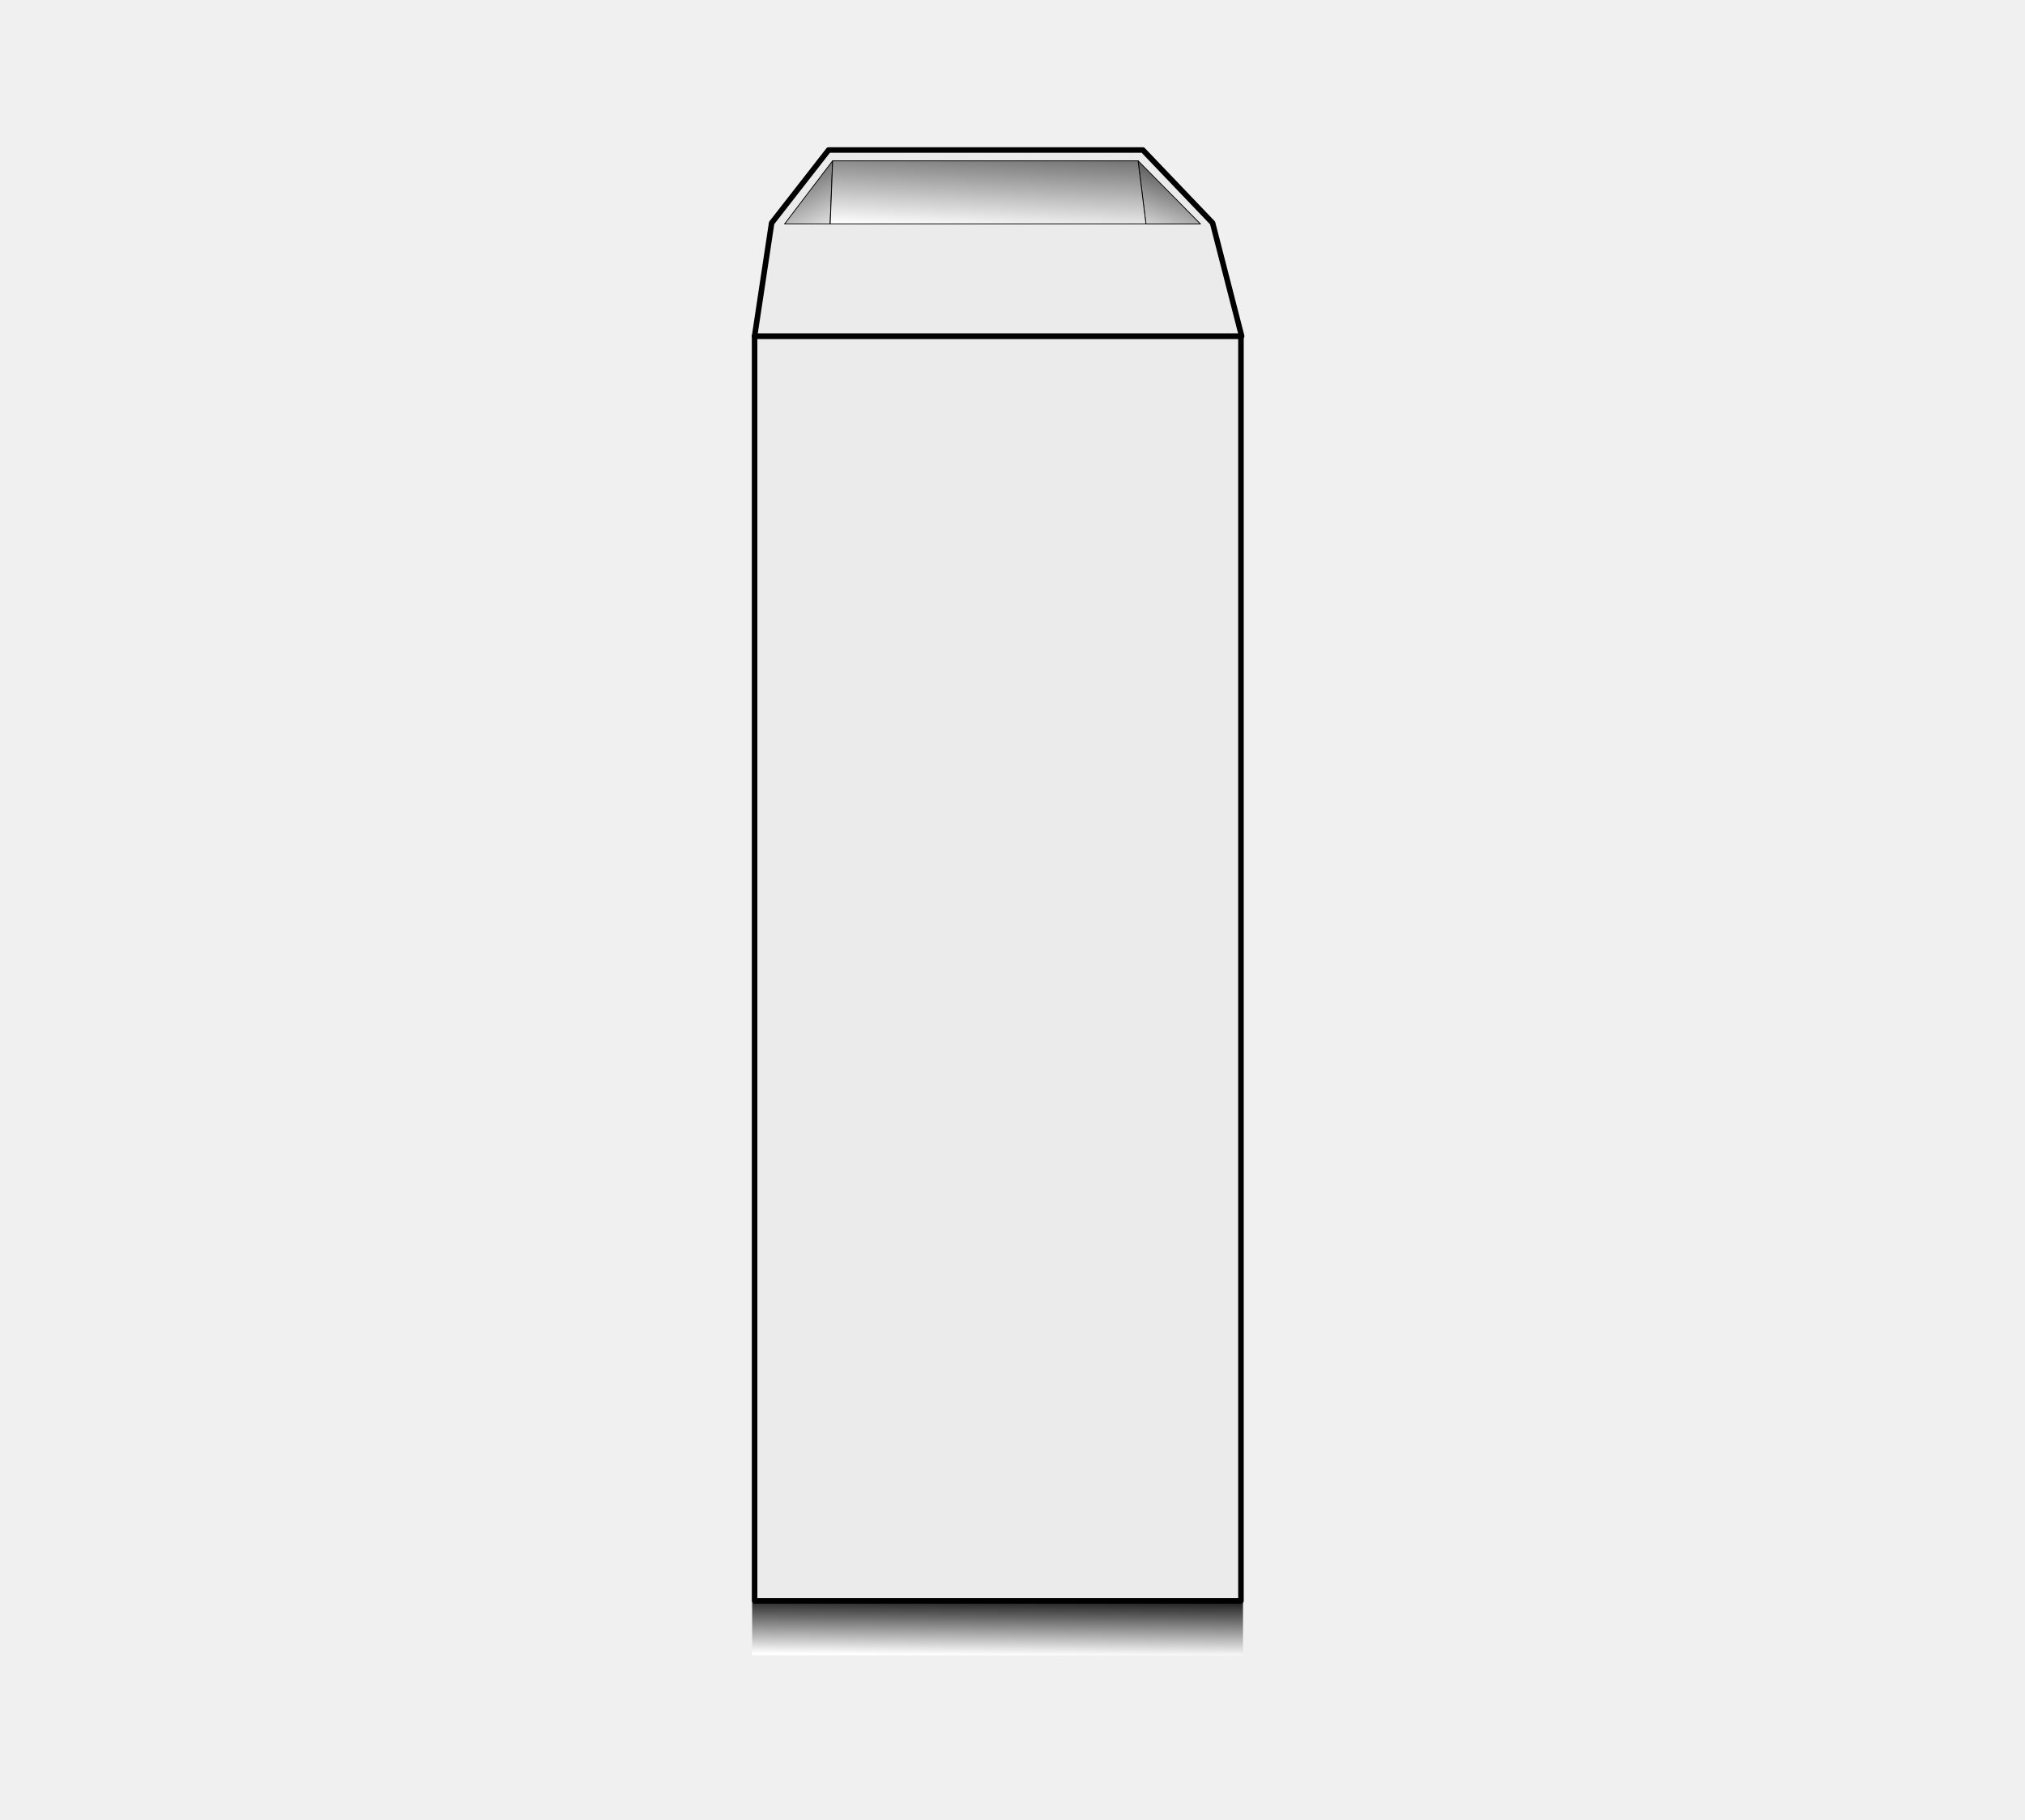
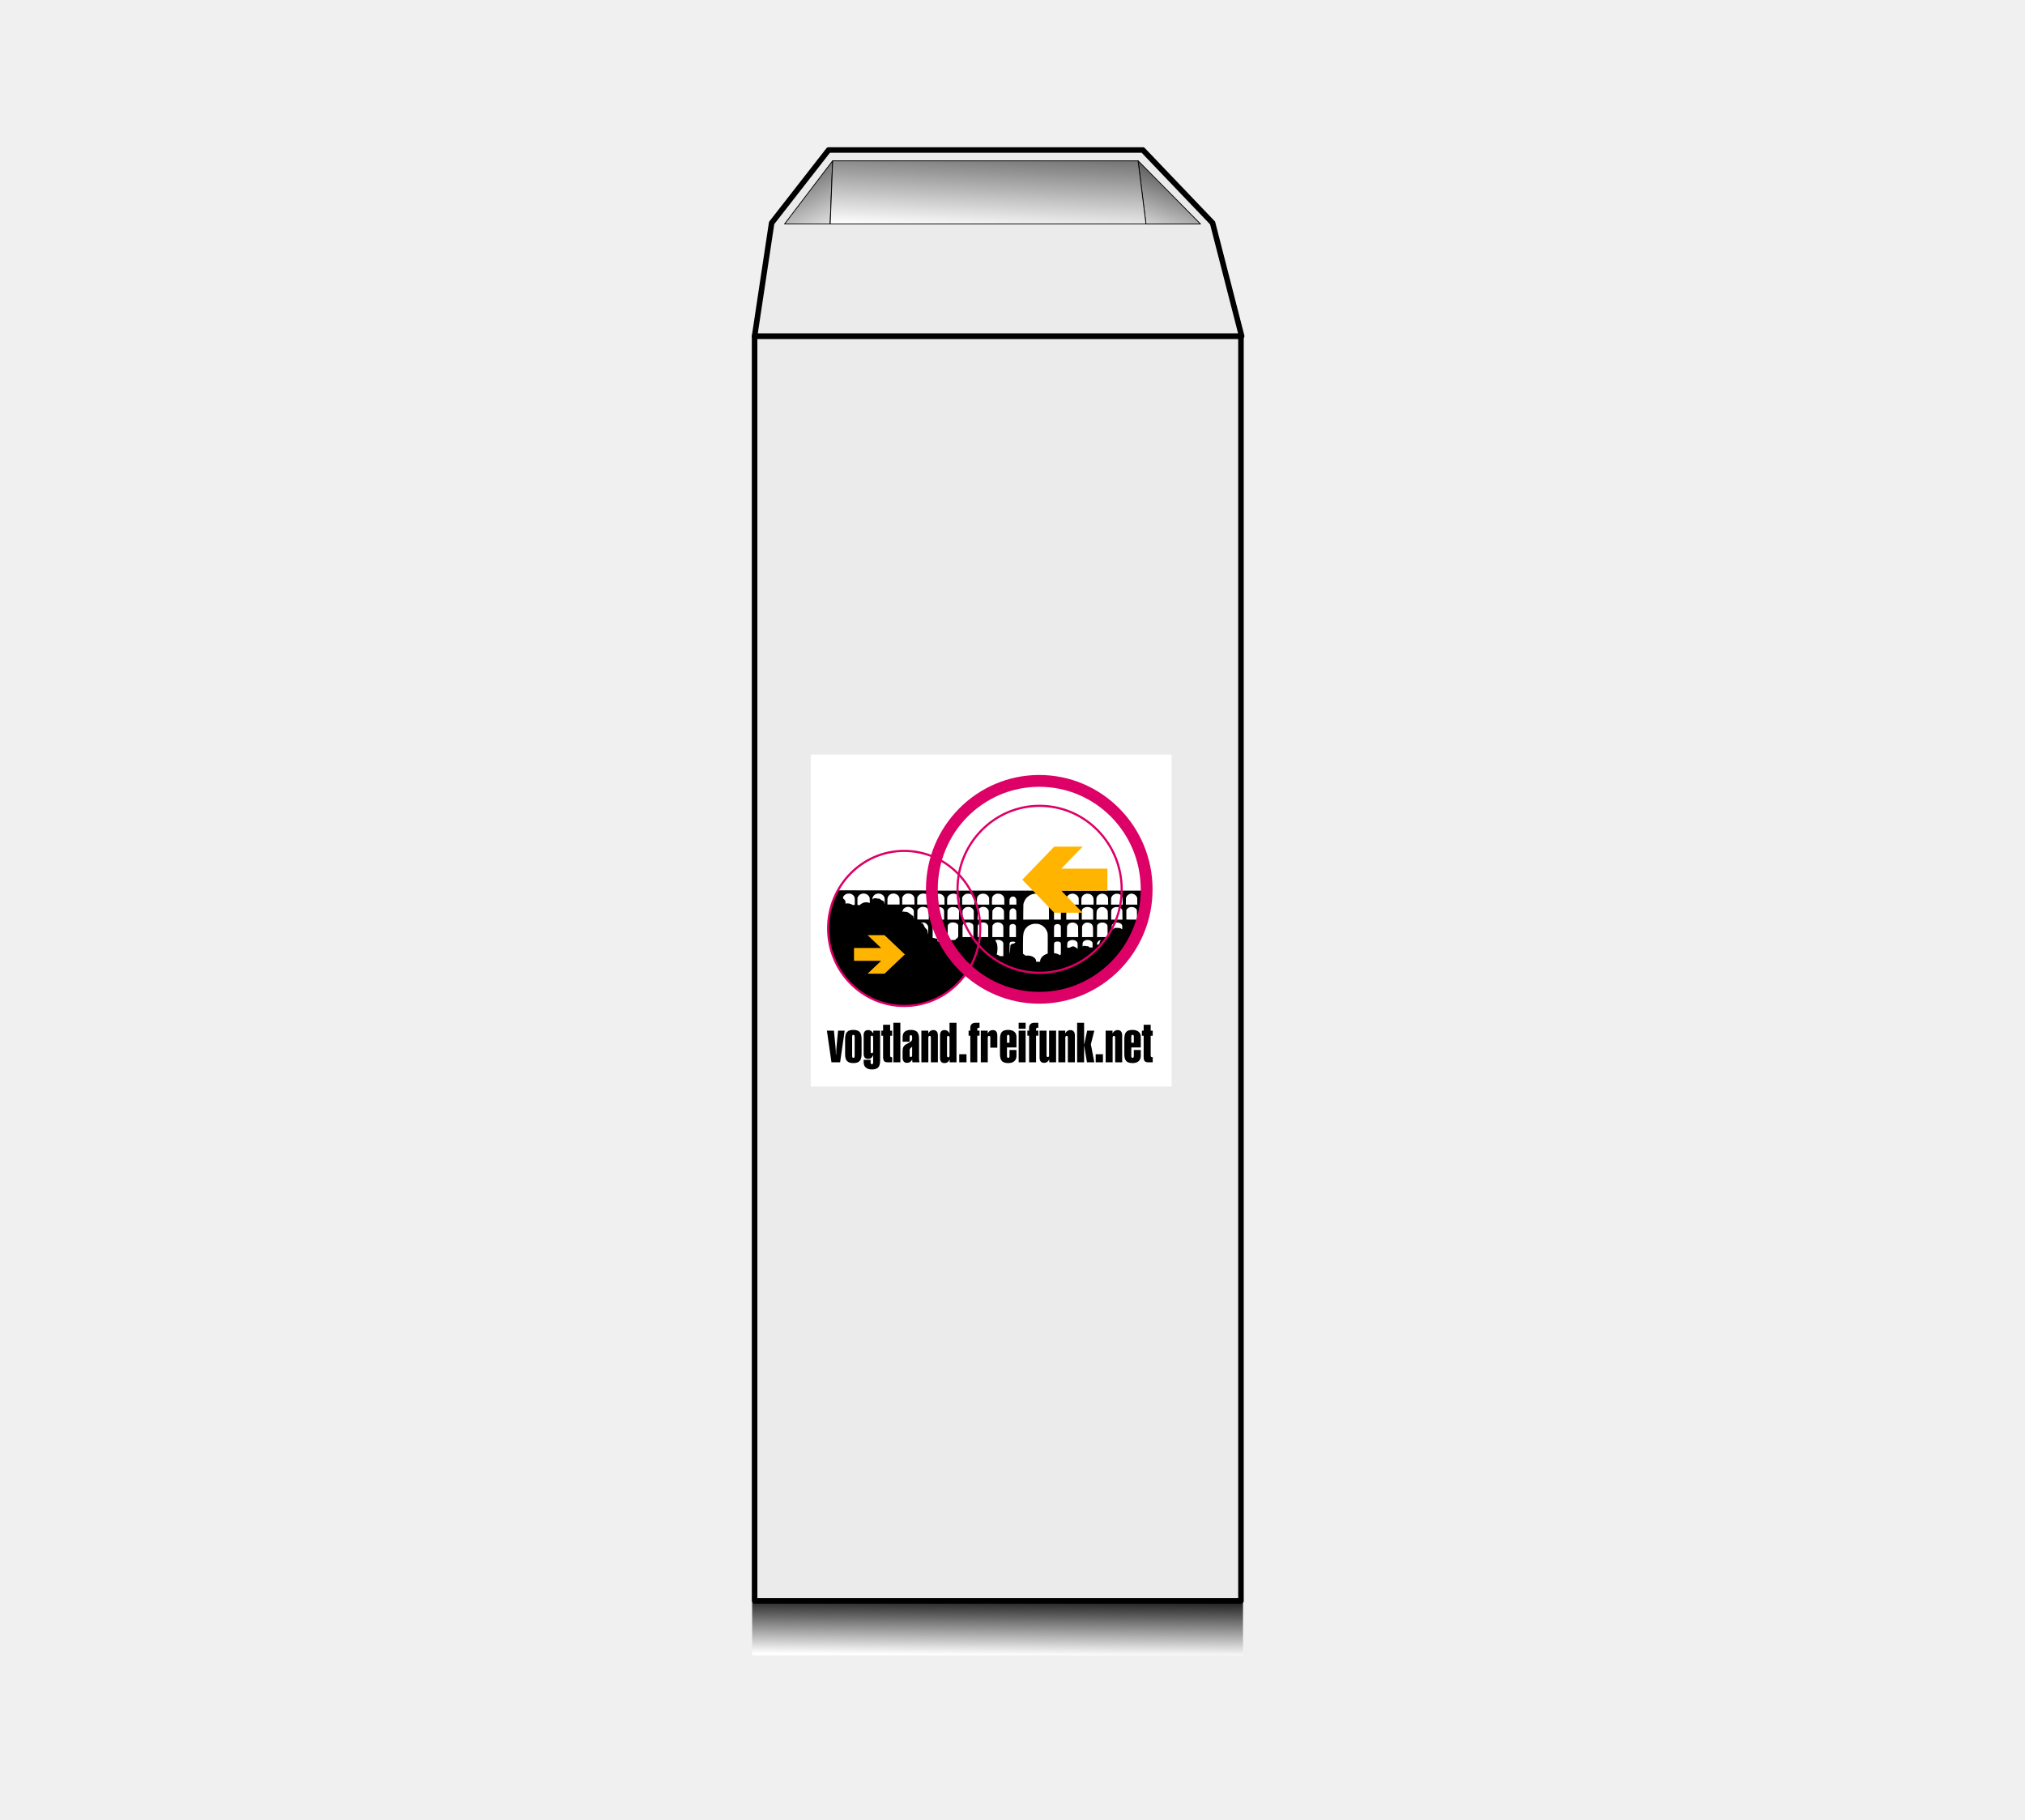
- <svg xmlns="http://www.w3.org/2000/svg" width="100%" height="100%" viewBox="0 0 1280 1150" version="1.1" xml:space="preserve" style="fill-rule:evenodd;clip-rule:evenodd;stroke-linecap:round;stroke-linejoin:round;stroke-miterlimit:1.414;">
+ <svg xmlns="http://www.w3.org/2000/svg" width="100%" height="100%" viewBox="0 0 1280 1150" version="1.1" xml:space="preserve" style="fill-rule:evenodd;clip-rule:evenodd;stroke-linecap:round;stroke-linejoin:round;stroke-miterlimit:1.414;" id="svg42">
  <g id="Schatten" transform="matrix(1.01137,0,0,0.939138,-7.68215,62.8137)">
-     <rect x="477.683" y="1011.63" width="306.777" height="35.656" style="fill:url(#_Linear1);" />
+     <rect x="477.683" y="1011.63" width="306.777" height="35.656" style="fill:url(#_Linear1);" id="rect2" />
  </g>
  <g id="Hülle">
-     <rect x="476.978" y="212.464" width="307.43" height="799.501" style="fill:rgb(235,235,235);stroke-width:3.5px;stroke:black;" />
-     <path d="M487.754,140.953L476.978,212.464L784.849,212.464L766.484,140.953L722.395,94.82L523.739,94.82L487.754,140.953Z" style="fill:rgb(235,235,235);stroke-width:3.5px;stroke:black;" />
-     <g transform="matrix(1.0327,0,0,1.02464,-16.2171,-3.54887)">
-       <path d="M495.921,141.646L523.803,141.646L525.356,102.644L495.921,141.646Z" style="fill:url(#_Linear2);stroke-width:0.49px;stroke:black;" />
+     <rect x="476.978" y="212.464" width="307.43" height="799.501" style="fill:rgb(235,235,235);stroke-width:3.5px;stroke:black;" id="rect5" />
+     <path d="M487.754,140.953L476.978,212.464L784.849,212.464L766.484,140.953L722.395,94.82L523.739,94.82L487.754,140.953Z" style="fill:rgb(235,235,235);stroke-width:3.5px;stroke:black;" id="path7" />
+     <g transform="matrix(1.0327,0,0,1.02464,-16.2171,-3.54887)" id="g11">
+       <path d="M495.921,141.646L523.803,141.646L525.356,102.644L495.921,141.646Z" style="fill:url(#_Linear2);stroke-width:0.49px;stroke:black;" id="path9" />
    </g>
-     <g transform="matrix(1,0,0,1,0,1.28497)">
-       <path d="M724.334,140.31L758.828,140.31L719.344,100.287L724.334,140.31Z" style="fill:url(#_Linear3);stroke-width:0.5px;stroke:black;" />
+     <g transform="matrix(1,0,0,1,0,1.28497)" id="g15">
+       <path d="M724.334,140.31L758.828,140.31L719.344,100.287L724.334,140.31Z" style="fill:url(#_Linear3);stroke-width:0.5px;stroke:black;" id="path13" />
    </g>
-     <path d="M524.777,141.583L724.377,141.583L719.386,101.669L526.331,101.669L524.777,141.583Z" style="fill:url(#_Linear4);stroke-width:0.5px;stroke:black;" />
+     <path d="M524.777,141.583L724.377,141.583L719.386,101.669L526.331,101.669L524.777,141.583Z" style="fill:url(#_Linear4);stroke-width:0.5px;stroke:black;" id="path17" />
  </g>
-   <defs>
+   <defs id="defs40">
    <linearGradient id="_Linear1" x1="0" y1="0" x2="1" y2="0" gradientUnits="userSpaceOnUse" gradientTransform="matrix(0.313281,-42.1159,39.1081,0.337376,698.209,1047.75)">
-       <stop offset="0%" style="stop-color:white;stop-opacity:1" />
-       <stop offset="100%" style="stop-color:black;stop-opacity:1" />
+       <stop offset="0%" style="stop-color:white;stop-opacity:1" id="stop20" />
+       <stop offset="100%" style="stop-color:black;stop-opacity:1" id="stop22" />
    </linearGradient>
    <linearGradient id="_Linear2" x1="0" y1="0" x2="1" y2="0" gradientUnits="userSpaceOnUse" gradientTransform="matrix(-35.2524,-71.7231,71.163,-35.5299,531.5,148.802)">
-       <stop offset="0%" style="stop-color:white;stop-opacity:1" />
-       <stop offset="100%" style="stop-color:black;stop-opacity:1" />
+       <stop offset="0%" style="stop-color:white;stop-opacity:1" id="stop25" />
+       <stop offset="100%" style="stop-color:black;stop-opacity:1" id="stop27" />
    </linearGradient>
    <linearGradient id="_Linear3" x1="0" y1="0" x2="1" y2="0" gradientUnits="userSpaceOnUse" gradientTransform="matrix(25.8728,-70.2419,70.2419,25.8728,715.935,151.092)">
-       <stop offset="0%" style="stop-color:white;stop-opacity:1" />
-       <stop offset="100%" style="stop-color:black;stop-opacity:1" />
+       <stop offset="0%" style="stop-color:white;stop-opacity:1" id="stop30" />
+       <stop offset="100%" style="stop-color:black;stop-opacity:1" id="stop32" />
    </linearGradient>
    <linearGradient id="_Linear4" x1="0" y1="0" x2="1" y2="0" gradientUnits="userSpaceOnUse" gradientTransform="matrix(4.02149,-88.148,88.148,4.02149,612.643,145.311)">
-       <stop offset="0%" style="stop-color:white;stop-opacity:1" />
-       <stop offset="100%" style="stop-color:black;stop-opacity:1" />
+       <stop offset="0%" style="stop-color:white;stop-opacity:1" id="stop35" />
+       <stop offset="100%" style="stop-color:black;stop-opacity:1" id="stop37" />
    </linearGradient>
  </defs>
+   <rect id="rect100" width="228.101" height="209.796" x="512.47" y="476.994" style="clip-rule:evenodd;fill:#ffffff;fill-rule:evenodd;stroke-width:0.789;stroke-linecap:round;stroke-linejoin:round;stroke-miterlimit:1.414" />
+   <g style="clip-rule:evenodd;fill-rule:evenodd;stroke-linecap:round;stroke-linejoin:round;stroke-miterlimit:1.414" transform="matrix(0.6942985,0,0,0.6942985,693.3215,-73.3997)" id="g4207">
+     <path style="fill:#000000" d="m -235.535,916.297 a 68.833,70.486 0 0 0 -8.918,34.615 68.833,70.486 0 0 0 4.384,24.347 69.305,70.368 0 0 0 0.743,2.064 68.833,70.486 0 0 0 1.273,2.937 69.305,70.368 0 0 0 1.974,4.164 68.833,70.486 0 0 0 0.176,0.355 c 0.006,-0.002 0.011,-0.006 0.017,-0.01 a 69.305,70.368 0 0 0 60.976,37.102 69.305,70.368 0 0 0 57.729,-31.628 99.429,99.429 0 0 0 65.504,24.904 99.429,99.429 0 0 0 74.586,-33.806 h -1.134 a 99.031,99.031 0 0 0 19.217,-29.606 100.092,100.092 0 0 0 0.915,-2.508 99.031,99.031 0 0 0 2.192,-6.178 100.092,100.092 0 0 0 0.963,-3.766 c -0.207,0.278 -0.416,0.546 -0.922,1.152 -0.2,0.225 -0.6,0.501 -0.938,0.614 -0.325,0.125 -0.901,0.351 -1.289,0.513 -0.388,0.163 -0.937,0.299 -1.225,0.299 h -0.513 v -3.664 c 0,-3.565 0.011,-3.666 0.299,-4.279 0.507,-1.088 1.645,-1.87 3.004,-2.217 h 0.639 v -0.125 c 0.777,-0.113 1.599,-0.101 2.412,0.093 h 0.002 c 0.079,0.018 0.152,0.044 0.228,0.066 a 100.092,100.092 0 0 0 0.361,-2.379 h -2.128 -0.874 v -9.911 c 0.667,-0.116 1.36,-0.118 2.049,0.043 0.709,0.163 1.362,0.485 1.937,0.916 a 100.092,100.092 0 0 0 0.189,-3.805 h -80.534 c -58.718,7e-5 -89.319,-0.008 -119.436,-0.017 a 100.092,100.092 0 0 0 2.215,18.277 c 0.118,-0.965 0.383,-1.251 1.003,-1.85 1.101,-1.076 2.554,-1.601 4.355,-1.576 0.613,0.013 1.364,0.087 1.677,0.162 0.825,0.238 1.901,0.839 2.414,1.364 0.25,0.25 0.561,0.764 0.698,1.127 0.25,0.625 0.262,0.91 0.262,4.775 v 4.129 h -5.252 -3.101 a 100.092,100.092 0 0 0 0.955,2.871 c 0.132,-0.005 0.272,-0.048 0.343,-0.108 0.144,-0.144 0.677,-0.225 1.293,-0.239 0.616,-0.014 1.317,0.039 1.798,0.164 0.888,0.225 1.576,0.576 2.151,1.077 0.4,0.363 0.536,0.549 0.961,1.362 0.125,0.25 0.176,1.904 0.201,7.532 l 0.021,5.902 a 100.092,100.092 0 0 0 0.934,1.526 h -4.146 a 105.08,105.08 0 0 1 -0.118,-0.206 h -1.981 v -0.978 c 0,-0.527 -0.05,-1.028 -0.1,-1.104 -0.188,-0.288 -0.877,-0.527 -2.093,-0.727 -0.69,-0.125 -1.492,-0.303 -1.781,-0.403 l -0.54,-0.201 0.012,-5.342 c 0.01,-4.695 0.012,-5.541 0.388,-6.222 a 105.08,105.08 0 0 1 -4.291,-18.582 l -4.524,-0.031 -5.645,-0.025 0.039,-3.174 0.037,-3.16 0.351,-0.727 c 0.627,-1.279 1.996,-2.371 3.463,-2.798 0.891,-0.263 3.035,-0.162 3.913,0.189 0.569,0.221 1.051,0.489 1.472,0.81 a 105.08,105.08 0 0 1 -0.141,-3.957 c -49.408,-0.019 -75.833,-0.055 -81.096,-0.137 z m 50.214,2.929 c 0.531,-0.016 1.071,0.041 1.605,0.179 1.944,0.502 3.337,1.756 3.876,3.475 0.188,0.64 0.226,1.178 0.226,3.562 v 2.809 h -5.52 -5.518 v -2.809 c 0,-2.383 0.038,-2.922 0.226,-3.562 0.673,-2.14 2.803,-3.585 5.105,-3.654 z m -26.751,0.004 c 0.332,0.015 0.665,0.056 0.999,0.125 1.731,0.364 3.199,1.48 3.901,2.96 0.401,0.853 0.4,0.852 0.438,3.185 l 0.05,2.333 -0.727,-0.237 c -1.48,-0.502 -3.575,-0.515 -5.005,-0.039 -1.041,0.351 -2.219,1.029 -3.021,1.744 l -0.752,0.677 -0.916,-0.262 -0.903,-0.264 0.037,-3.149 0.039,-3.135 0.401,-0.853 c 0.944,-1.986 3.137,-3.186 5.46,-3.085 z m -13.453,0.019 c 0.634,0.024 1.251,0.134 1.773,0.332 1.016,0.389 1.98,1.103 2.52,1.893 0.778,1.104 0.853,1.53 0.853,4.955 v 3.037 l -0.839,0.15 -0.853,0.162 -0.752,-0.438 c -1.518,-0.903 -3.413,-1.294 -5.169,-1.08 -0.514,0.075 -0.978,0.101 -1.003,0.064 -0.038,-0.025 0.013,-0.176 0.089,-0.326 0.1,-0.176 0.113,-0.553 0.05,-1.092 -0.113,-1.091 -0.728,-2.181 -1.418,-2.545 -0.59,-0.301 -0.954,-0.967 -0.841,-1.569 0.188,-1.003 1.343,-2.307 2.622,-2.96 0.807,-0.423 1.913,-0.622 2.969,-0.583 z m 54.144,0.011 c 0.757,0.038 1.512,0.151 1.951,0.32 1.166,0.452 2.059,1.128 2.636,2.018 0.276,0.439 0.563,1.004 0.614,1.243 0.063,0.251 0.114,1.794 0.114,3.425 v 2.985 h -5.582 -5.595 l 0.039,-3.174 0.037,-3.16 0.351,-0.727 c 0.652,-1.317 1.932,-2.359 3.475,-2.798 0.445,-0.132 1.205,-0.169 1.962,-0.131 z m -27.879,0.002 c 0.881,-0.028 1.999,0.093 2.601,0.318 1.518,0.577 2.721,1.744 3.236,3.149 0.238,0.64 0.262,1.003 0.262,3.336 0,2.408 -0.013,2.596 -0.201,2.408 -0.138,-0.138 -0.226,-0.514 -0.276,-1.104 l -0.062,-0.891 -0.666,-0.426 c -0.364,-0.238 -0.878,-0.489 -1.154,-0.552 -0.464,-0.125 -0.752,-0.313 -1.856,-1.204 -0.426,-0.339 -0.563,-0.375 -1.441,-0.388 -0.527,-0.013 -1.242,-0.113 -1.569,-0.226 -0.74,-0.238 -0.991,-0.252 -2.057,-0.139 -0.74,0.088 -0.866,0.15 -1.343,0.652 l -0.538,0.54 v -0.552 c 0,-0.79 0.425,-2.045 0.94,-2.747 0.715,-0.966 2.095,-1.832 3.349,-2.095 0.213,-0.044 0.48,-0.07 0.774,-0.079 z m 68.674,0.066 c 0.626,0.002 1.255,0.094 1.862,0.282 1.601,0.5 3.139,1.939 3.527,3.315 0.1,0.325 0.15,1.588 0.15,3.477 v 2.952 h -5.628 -5.628 v -3.002 c 0,-3.389 0.062,-3.713 0.963,-4.889 1.041,-1.36 2.877,-2.144 4.754,-2.134 z m 26.926,0.019 c 0.588,0 1.35,0.076 1.688,0.176 1.588,0.413 2.853,1.439 3.529,2.815 l 0.349,0.7 0.039,3.151 0.037,3.164 h -5.58 -5.564 v -3.002 c 0,-2.639 0.025,-3.075 0.237,-3.625 0.775,-2.039 2.851,-3.366 5.265,-3.378 z m 13.737,0.004 c 0.693,0.003 1.391,0.084 1.91,0.247 1.476,0.45 2.712,1.476 3.338,2.74 0.275,0.575 0.337,0.936 0.424,2.25 0.062,0.863 0.077,2.289 0.027,3.164 l -0.075,1.601 h -5.628 -5.614 l 0.035,-3.166 c 0.037,-3.152 0.038,-3.149 0.376,-3.849 0.625,-1.263 1.85,-2.278 3.326,-2.753 0.5,-0.156 1.189,-0.235 1.881,-0.233 z m 121.817,0.006 c 0.295,0.016 0.592,0.059 0.888,0.127 1.526,0.35 2.826,1.39 3.538,2.828 l 0.413,0.837 0.037,3.1 0.05,3.102 h -5.215 -5.215 l 0.05,-3.102 0.037,-3.1 0.413,-0.837 c 0.952,-1.926 2.94,-3.069 5.005,-2.956 z m -176.202,0.002 c 0.588,-0.013 1.35,0.064 1.688,0.164 1.563,0.413 2.851,1.427 3.513,2.765 l 0.363,0.749 0.039,3.153 0.037,3.164 h -5.578 -5.578 l 0.037,-3.164 0.039,-3.153 0.349,-0.724 c 0.913,-1.839 2.815,-2.941 5.092,-2.954 z m 88.936,0.002 c 0.929,-9.8e-4 1.859,0.062 2.466,0.187 3.352,0.688 6.48,3.063 7.968,6.052 0.188,0.375 0.411,0.726 0.486,0.776 0.075,0.05 0.1,0.1 0.05,0.1 -0.05,0 0.026,0.324 0.164,0.712 0.563,1.613 0.587,2.051 0.637,9.043 l 0.039,6.693 -11.732,0.037 -11.732,0.025 0.039,-6.967 c 0.05,-6.766 0.049,-7.004 0.324,-7.98 0.35,-1.238 1.114,-2.864 1.827,-3.865 1.601,-2.239 4.351,-4.052 7.015,-4.615 0.594,-0.131 1.522,-0.197 2.45,-0.199 z m 60.243,0.002 c 0.507,-0.002 1.014,0.053 1.47,0.172 1.551,0.4 3.038,1.663 3.589,3.039 0.263,0.663 0.289,0.925 0.326,3.739 l 0.037,3.041 H 4.901 -0.49 l 0.039,-3.041 c 0.037,-2.814 0.064,-3.076 0.326,-3.739 0.538,-1.351 2.037,-2.625 3.525,-3.025 0.457,-0.119 0.964,-0.182 1.47,-0.185 z m -27.451,0.002 c 0.293,-0.02 0.59,-0.019 0.886,0.004 0.338,0.026 0.674,0.08 1.007,0.166 1.751,0.463 3.063,1.487 3.751,2.925 l 0.388,0.826 0.039,3.027 0.037,3.041 h -5.701 -5.705 l 0.039,-3.041 0.037,-3.027 0.388,-0.826 c 0.852,-1.781 2.783,-2.952 4.837,-3.095 z m 40.405,0.014 c 0.273,-0.021 0.549,-0.021 0.826,0 0.316,0.024 0.633,0.075 0.947,0.156 1.551,0.413 2.878,1.499 3.54,2.9 0.338,0.713 0.339,0.765 0.376,3.816 l 0.05,3.102 h -5.342 -5.34 l 0.05,-3.102 c 0.037,-3.052 0.039,-3.103 0.376,-3.816 0.833,-1.772 2.604,-2.911 4.517,-3.056 z m -134.668,0.004 c 1.301,0.037 1.44,0.064 2.34,0.502 1.163,0.55 2.026,1.362 2.539,2.4 l 0.363,0.751 0.037,3.153 0.039,3.164 h -5.58 -5.578 l 0.039,-3.164 0.037,-3.153 0.351,-0.725 c 0.463,-0.926 1.325,-1.8 2.288,-2.3 1.063,-0.563 1.525,-0.665 3.126,-0.627 z m 107.784,0.01 c 0.878,-0.028 1.991,0.091 2.591,0.316 1.576,0.6 2.791,1.813 3.241,3.251 0.213,0.688 0.249,1.152 0.249,3.591 v 2.801 h -5.564 -5.566 v -2.801 c 0,-3.177 0.137,-3.891 0.938,-4.991 0.713,-0.963 2.089,-1.825 3.34,-2.088 0.213,-0.044 0.479,-0.07 0.772,-0.079 z m -67.391,2.587 c 0.466,-0.011 0.939,0.041 1.233,0.166 0.638,0.263 1.337,0.952 1.65,1.64 0.275,0.588 0.299,0.775 0.299,3.089 v 2.477 h -3.126 -3.128 v -2.352 c 0,-1.864 0.039,-2.49 0.214,-2.965 0.225,-0.675 0.975,-1.501 1.663,-1.839 0.269,-0.131 0.728,-0.205 1.194,-0.216 z m 40.669,0.276 c 0.53,0.029 1.074,0.167 1.461,0.392 0.313,0.188 0.713,0.524 0.901,0.762 0.588,0.775 0.663,1.201 0.675,3.652 v 2.29 h -3.139 -3.141 l 0.05,-2.477 c 0.037,-2.439 0.038,-2.477 0.388,-3.052 0.388,-0.663 0.989,-1.163 1.677,-1.426 0.178,-0.069 0.387,-0.112 0.61,-0.133 0.167,-0.016 0.342,-0.017 0.519,-0.007 z m -68.053,9.11 c 0.728,0.013 1.953,0.165 2.375,0.324 1.126,0.438 2.39,1.662 2.79,2.713 0.25,0.663 0.262,0.94 0.262,4.642 v 3.938 h -5.078 -5.065 l 0.037,-4.102 c 0.037,-4.065 0.038,-4.09 0.351,-4.715 0.563,-1.138 1.8,-2.15 3.126,-2.551 0.313,-0.087 0.624,-0.187 0.687,-0.212 0.084,-0.031 0.272,-0.041 0.515,-0.037 z m -54.356,0.023 c 0.71,0.011 1.434,0.086 1.879,0.218 1.405,0.439 2.497,1.354 3.037,2.558 0.226,0.502 0.251,0.854 0.251,4.642 v 4.113 h -5.205 -5.219 l 0.039,-4.239 0.037,-4.227 0.34,-0.577 c 0.602,-1.028 1.769,-1.907 3.048,-2.321 0.389,-0.125 1.084,-0.179 1.794,-0.168 z m -13.515,0.006 c 0.378,0.005 0.762,0.045 1.146,0.125 1.555,0.326 2.961,1.341 3.575,2.595 l 0.351,0.716 0.025,4.077 c 0.013,2.458 -0.012,3.976 -0.087,3.826 -0.063,-0.138 -0.114,-0.627 -0.114,-1.079 -0.013,-0.452 -0.099,-1.08 -0.212,-1.407 -0.163,-0.489 -0.302,-0.64 -0.841,-0.953 -0.364,-0.213 -0.915,-0.589 -1.254,-0.853 -2.835,-2.258 -3.399,-2.546 -5.18,-2.558 -0.615,0 -1.317,-0.075 -1.555,-0.176 -0.414,-0.151 -0.464,-0.138 -0.803,0.176 l -0.365,0.326 0.075,-0.739 c 0.23,-2.371 2.593,-4.108 5.238,-4.077 z m 54.914,0.039 c 0.261,-0.005 0.448,-9.8e-4 0.498,0.017 0.1,0.025 0.401,0.076 0.664,0.114 0.263,0.037 0.501,0.124 0.538,0.174 0.037,0.063 0.149,0.114 0.249,0.114 0.238,0 1.076,0.575 1.752,1.2 0.35,0.325 0.614,0.726 0.789,1.214 0.25,0.675 0.262,0.963 0.262,4.715 v 4.002 h -5.128 -5.128 v -4.038 -4.054 l 0.376,-0.737 c 0.45,-0.9 1.063,-1.515 2.126,-2.128 0.738,-0.425 0.924,-0.473 2.062,-0.548 0.344,-0.025 0.679,-0.04 0.94,-0.044 z m 121.442,0.048 c 0.45,-0.016 0.908,0.027 1.364,0.133 1.526,0.35 3.089,1.662 3.652,3.075 0.288,0.7 0.3,0.876 0.338,4.503 l 0.039,3.789 H 4.839 -0.364 l 0.039,-3.789 c 0.05,-4.453 0.087,-4.666 1.351,-6.004 0.994,-1.069 2.276,-1.658 3.625,-1.708 z m -13.239,0.01 c 0.536,-0.004 1.08,0.05 1.621,0.162 1.538,0.325 2.928,1.263 3.378,2.263 0.213,0.45 0.237,0.912 0.237,4.777 v 4.291 h -5.19 -5.192 v -4.291 c 0,-4.84 0.013,-4.877 0.976,-5.74 1.041,-0.938 2.562,-1.453 4.169,-1.462 z m -13.988,0.002 c 0.295,-0.02 0.592,-0.019 0.889,0.004 0.339,0.026 0.678,0.082 1.013,0.168 1.726,0.45 3.074,1.488 3.762,2.902 l 0.363,0.727 0.039,3.838 0.037,3.853 h -5.701 -5.705 l 0.039,-3.853 0.037,-3.838 0.363,-0.727 c 0.862,-1.772 2.803,-2.934 4.866,-3.073 z m 40.511,0.007 c 0.509,-0.016 1.032,0.02 1.551,0.114 1.501,0.275 2.965,1.252 3.515,2.34 0.2,0.413 0.225,0.901 0.262,4.74 l 0.037,4.289 h -5.14 -5.14 l 0.037,-4.289 c 0.037,-4.815 0.023,-4.729 1.011,-5.717 0.919,-0.901 2.339,-1.429 3.866,-1.478 z m -108.533,0.011 c 1.032,-0.035 2.366,0.093 2.948,0.318 1.101,0.425 2.089,1.31 2.614,2.323 l 0.448,0.864 0.039,3.978 0.037,3.988 h -5.327 -5.329 l 0.039,-3.976 0.037,-3.965 0.351,-0.664 c 0.663,-1.263 2.163,-2.549 3.251,-2.774 0.238,-0.05 0.549,-0.081 0.893,-0.093 z m -39.951,0.004 c 1.551,0.037 1.573,0.036 2.649,0.561 h 0.004 c 0.875,0.425 1.199,0.664 1.65,1.227 0.325,0.388 0.576,0.738 0.588,0.776 0,0.05 0.038,0.2 0.075,0.338 0.1,0.313 0.099,1.126 0.062,5.279 l -0.027,3.288 h -5.252 -5.254 v -4.164 c 0,-4.115 8.1e-4,-4.166 0.301,-4.779 0.488,-1.026 1.551,-1.875 2.927,-2.325 0.575,-0.188 1.013,-0.238 2.277,-0.201 z m 162.26,0.011 c 0.723,0.02 1.484,0.125 1.983,0.301 v 0.002 c 1.326,0.463 2.301,1.338 2.676,2.363 0.125,0.363 0.163,1.486 0.176,4.638 v 4.154 l -4.841,-0.025 -4.852,-0.039 v -4.314 -4.314 l 0.338,-0.588 c 0.575,-0.976 1.663,-1.714 3.039,-2.064 0.216,-0.053 0.486,-0.087 0.781,-0.104 0.222,-0.013 0.459,-0.015 0.7,-0.01 z m -108.064,1.15 c 0.451,0.014 0.916,0.15 1.399,0.413 0.688,0.375 1.348,1.226 1.561,1.989 0.075,0.263 0.125,2.04 0.125,4.179 v 3.728 h -3.126 -3.128 v -3.753 c 0,-4.315 0.064,-4.653 1.026,-5.591 0.68,-0.664 1.391,-0.987 2.142,-0.965 z m 40.306,0.208 c 0.689,-0.019 1.4,0.114 2.014,0.419 0.438,0.225 0.84,0.525 1.015,0.787 0.275,0.425 0.274,0.476 0.274,4.654 v 4.241 h -3.128 -3.128 v -4.229 c 0,-3.952 0.013,-4.24 0.251,-4.615 0.469,-0.774 1.554,-1.225 2.701,-1.256 z m -54.557,12.609 c 0.253,-0.015 0.511,-0.016 0.776,0 0.302,0.018 0.612,0.056 0.928,0.116 1.576,0.3 2.865,1.237 3.415,2.475 0.388,0.863 0.4,1.164 0.363,6.679 l -0.025,4.102 h -5.005 -5.016 l 0.039,-5.163 0.037,-5.155 0.338,-0.561 c 0.919,-1.523 2.383,-2.385 4.152,-2.493 z m -27.181,0.006 c 0.648,-0.034 1.326,0.016 2.005,0.16 1.038,0.225 1.964,0.687 2.564,1.275 0.888,0.888 0.863,0.764 0.826,6.654 l -0.025,5.277 h -4.941 -4.939 v -5.252 c 0,-5.053 0.011,-5.278 0.262,-5.804 0.628,-1.351 2.304,-2.209 4.248,-2.311 z m -13.778,0.025 c 0.96,-0.029 2.187,0.103 2.825,0.347 1.001,0.363 1.752,0.9 2.165,1.513 l 0.338,0.527 0.037,5.078 c 0.037,4.903 0.026,5.115 -0.224,5.79 -0.313,0.825 -1.026,1.538 -1.677,1.663 -0.388,0.062 -0.451,0.126 -0.451,0.426 0,0.663 -0.123,0.688 -3.838,0.725 l -3.415,0.05 v -6.666 c 0,-6.504 0.012,-6.681 0.262,-7.206 0.463,-0.951 1.801,-1.873 3.139,-2.161 0.228,-0.047 0.519,-0.077 0.839,-0.087 z m 28.026,0.007 c 0.681,0.015 1.35,0.114 1.852,0.301 1.063,0.413 1.927,1.139 2.352,1.989 l 0.363,0.725 0.039,5.155 0.037,5.163 h -4.829 -4.825 l 0.037,-5.163 0.039,-5.155 0.374,-0.675 c 0.225,-0.413 0.624,-0.876 0.999,-1.163 0.35,-0.263 0.701,-0.537 0.776,-0.6 0.485,-0.399 1.653,-0.603 2.788,-0.577 z m -55.562,0.064 c 0.226,-0.006 0.493,-0.004 0.806,0.006 1.016,0.025 1.305,0.076 1.945,0.39 0.903,0.426 1.906,1.405 2.308,2.221 0.151,0.339 0.339,0.602 0.401,0.602 0.063,0 0.114,1.616 0.114,3.849 0,2.346 -0.051,3.802 -0.114,3.739 -0.1,-0.113 -0.389,-1.757 -0.602,-3.488 -0.05,-0.401 -0.252,-0.664 -1.243,-1.642 -1.091,-1.091 -1.555,-1.769 -1.555,-2.271 0,-0.113 -0.162,-0.413 -0.363,-0.664 -0.213,-0.251 -0.415,-0.641 -0.465,-0.841 -0.05,-0.213 -0.287,-0.614 -0.538,-0.903 -0.426,-0.502 -0.49,-0.528 -1.117,-0.54 -0.477,0 -0.652,-0.05 -0.627,-0.15 0.066,-0.198 0.372,-0.289 1.05,-0.307 z m 177.16,0.023 c 0.598,-0.023 1.214,0.034 1.823,0.177 1.351,0.325 2.364,0.989 2.977,1.964 0.288,0.463 0.301,0.562 0.276,2.313 l -0.037,1.827 -0.426,-0.363 c -0.238,-0.188 -0.737,-0.489 -1.125,-0.664 -0.625,-0.263 -0.939,-0.299 -2.74,-0.349 l -2.039,-0.064 -0.488,0.338 c -0.263,0.188 -0.813,0.401 -1.239,0.477 -0.838,0.163 -0.861,0.187 -1.136,1.488 -0.275,1.388 -0.374,0.913 -0.374,-1.839 0,-2.627 0.011,-2.701 0.299,-3.164 0.807,-1.285 2.436,-2.072 4.229,-2.142 z m -40.563,0.017 c 0.264,-0.017 0.529,-0.017 0.789,0 0.347,0.022 0.688,0.076 1.013,0.16 0.4,0.1 0.951,0.299 1.239,0.45 0.788,0.4 1.787,1.413 2.113,2.151 0.3,0.638 0.3,0.714 0.338,5.555 l 0.037,4.914 h -5.14 -5.142 l 0.039,-4.914 c 0.037,-4.84 0.037,-4.917 0.338,-5.555 0.325,-0.738 1.327,-1.751 2.115,-2.151 0.682,-0.352 1.472,-0.558 2.263,-0.61 z m 13.465,0.014 c 0.852,-0.029 1.975,0.099 2.556,0.334 0.926,0.363 1.788,1.025 2.238,1.713 0.725,1.101 0.764,1.378 0.764,6.506 v 4.663 h -5.003 -5.016 l 0.039,-4.914 0.037,-4.903 0.338,-0.714 c 0.575,-1.226 1.853,-2.227 3.317,-2.603 0.194,-0.047 0.447,-0.073 0.731,-0.083 z m 14.275,0.004 c 0.672,0.033 1.346,0.143 1.802,0.318 1.401,0.538 2.327,1.376 2.614,2.402 0.075,0.238 0.125,2.551 0.125,5.452 v 5.04 h -4.818 -4.825 l 0.037,-5.288 c 0.037,-4.765 0.062,-5.317 0.262,-5.68 0.513,-0.938 1.612,-1.713 3,-2.101 0.457,-0.131 1.13,-0.176 1.802,-0.143 z m -62.145,1.102 c 0.439,-0.022 0.961,-0.016 1.711,0.015 2.214,0.087 2.701,0.224 4.752,1.237 2.576,1.288 4.615,3.879 5.466,6.93 0.275,0.976 0.276,1.102 0.276,10.558 0.01,3.994 -0.016,6.881 -0.054,8.433 a 10.937,7.789 0 0 0 -6.923,7.241 10.937,7.789 0 0 0 0.007,0.166 h -3.633 a 7.817,5.137 0 0 0 0.037,-0.496 7.817,5.137 0 0 0 -7.816,-5.138 7.817,5.137 0 0 0 -1.725,0.133 c -0.242,-0.102 -1.061,-0.709 -2.045,-1.522 l -0.413,-0.338 v -7.868 c 0,-4.327 0.051,-7.868 0.114,-7.868 0.05,0 0.136,-0.6 0.174,-1.351 0.075,-1.413 0.326,-2.463 0.976,-3.876 0.188,-0.425 0.364,-0.826 0.376,-0.876 0.025,-0.05 0.137,-0.201 0.262,-0.326 0.125,-0.138 0.224,-0.288 0.224,-0.338 0,-0.238 2.114,-2.489 2.327,-2.489 0.1,0 0.174,-0.063 0.174,-0.125 0,-0.075 0.137,-0.186 0.313,-0.249 0.163,-0.062 0.526,-0.263 0.801,-0.438 0.775,-0.475 2.24,-1.026 3.403,-1.264 0.419,-0.081 0.776,-0.131 1.216,-0.152 z m -19.786,0.181 c 0.471,-0.025 0.936,0.042 1.335,0.21 0.763,0.325 1.176,0.677 1.451,1.252 0.238,0.5 0.249,0.762 0.274,4.777 0,2.339 0.013,4.577 0,4.964 l -0.01,0.725 h -2.94 -2.94 v -4.941 c 0,-5.391 0.013,-5.489 0.714,-6.139 0.532,-0.508 1.332,-0.807 2.116,-0.849 z m 41.02,0.085 c 0.675,0.037 1.026,0.125 1.551,0.413 0.4,0.213 0.788,0.563 0.988,0.851 l 0.326,0.502 0.037,5.04 0.039,5.04 h -3.141 -3.128 v -4.901 c 0,-4.74 0.013,-4.917 0.262,-5.454 0.475,-0.976 1.665,-1.552 3.066,-1.489 z m -55.072,14.368 c 0.729,-0.035 1.561,0.016 2.205,0.166 1.513,0.363 2.65,1.115 3.151,2.103 0.275,0.525 0.263,0.049 0.251,8.179 l -0.011,4.414 h -1.526 l -1.54,-0.014 -0.751,-0.488 c -0.4,-0.275 -1.088,-0.624 -1.526,-0.774 -0.438,-0.163 -0.787,-0.324 -0.787,-0.374 0,-0.05 0.111,-0.312 0.249,-0.575 0.175,-0.325 0.263,-0.789 0.301,-1.414 0.025,-0.513 0.112,-1.377 0.187,-1.927 0.087,-0.563 0.125,-1.274 0.075,-1.625 -0.05,-0.35 -0.1,-1.152 -0.125,-1.802 -0.075,-1.814 -0.375,-2.764 -1.501,-4.665 -0.35,-0.6 -0.387,-0.737 -0.237,-0.862 0.231,-0.188 0.857,-0.307 1.586,-0.342 z m 68.134,0.139 c 0.286,-0.017 0.576,-0.017 0.866,0.004 0.332,0.024 0.665,0.072 0.994,0.149 1.538,0.363 2.787,1.336 3.112,2.412 0.1,0.313 0.15,1.464 0.15,3.102 v 2.616 l -0.262,-0.401 c -0.138,-0.225 -0.413,-0.487 -0.588,-0.575 -0.188,-0.1 -0.886,-0.488 -1.549,-0.876 -1.351,-0.8 -1.739,-0.863 -2.614,-0.463 -0.3,0.138 -0.65,0.251 -0.762,0.251 -0.125,0 -0.475,0.174 -0.776,0.399 -0.65,0.45 -1.564,0.588 -2.427,0.363 l -0.525,-0.15 v -1.889 c 0,-1.063 0.061,-2.088 0.149,-2.363 0.431,-1.446 2.233,-2.457 4.233,-2.578 z m 14.464,0.01 h 0.002 c 0.672,0.033 1.344,0.143 1.8,0.318 0.926,0.35 1.651,0.887 2.076,1.538 l 0.351,0.513 0.011,2.576 c 0.013,1.413 7.7e-4,2.452 -0.037,2.302 -0.1,-0.488 -0.351,-0.588 -1.077,-0.438 -1.051,0.213 -2.152,-0.175 -2.639,-0.913 -0.175,-0.275 -0.263,-0.301 -0.826,-0.226 -0.425,0.05 -0.787,0.013 -1.15,-0.125 -0.3,-0.113 -0.962,-0.225 -1.488,-0.237 -0.875,-0.037 -0.988,-0.013 -1.401,0.313 l -0.463,0.351 v -1.652 c 0,-1.426 0.037,-1.738 0.262,-2.188 0.438,-0.913 1.415,-1.614 2.778,-1.989 0.457,-0.131 1.126,-0.176 1.798,-0.143 z m 11.756,0.091 c 0.096,0.052 -0.034,0.259 -0.359,0.641 -0.5,0.588 -0.575,0.751 -0.625,1.389 -0.1,1.176 -1.001,2.175 -2.064,2.25 -0.35,0.025 -0.35,0.011 -0.388,-0.714 -0.075,-1.388 0.838,-2.613 2.439,-3.276 0.582,-0.238 0.902,-0.341 0.997,-0.289 z m -39.483,1.3 c 1.051,0 1.276,0.038 1.914,0.363 1.263,0.613 1.214,0.375 1.214,5.966 0,4.553 -0.013,4.866 -0.251,5.379 -0.109,0.237 -0.184,0.59 -0.218,0.895 a 10.937,7.789 0 0 0 -5.786,-2.041 v -3.558 c 0,-6.366 -0.062,-6.028 1.214,-6.641 0.638,-0.325 0.863,-0.363 1.914,-0.363 z m -40.497,0.077 c 0.875,0.013 1.338,0.076 1.713,0.251 0.288,0.125 0.513,0.3 0.513,0.388 0,0.238 -1.089,1.038 -1.677,1.225 -0.263,0.087 -0.7,0.124 -0.963,0.087 -0.438,-0.062 -0.525,-0.013 -1.15,0.588 l -0.689,0.637 -0.15,1.127 c -0.075,0.613 -0.187,2.189 -0.237,3.502 -0.075,1.601 -0.163,2.503 -0.276,2.753 -0.15,0.325 -0.175,-0.202 -0.212,-4.43 -0.025,-5.215 -0.037,-5.127 0.664,-5.589 0.625,-0.413 1.238,-0.551 2.464,-0.538 z" id="path4" />
+     <path style="fill:#dc0067" d="m -175.411,879.425 c -38.781,0 -70.222,32.068 -70.222,71.577 0,39.509 31.441,71.575 70.222,71.575 38.781,0 70.224,-32.066 70.224,-71.575 0,-39.509 -31.443,-71.577 -70.224,-71.577 z m 0,1.98 c 37.69,0 68.244,31.138 68.244,69.597 0,38.459 -30.554,69.595 -68.244,69.595 -37.69,0 -68.242,-31.136 -68.242,-69.595 0,-38.459 30.552,-69.597 68.242,-69.597 z" id="path6-4" />
+     <path style="fill:#dc0067" d="m -52.12,838.406 c -41.82,0 -75.728,34.497 -75.728,77.004 0,42.508 33.908,77.004 75.728,77.004 41.819,0 75.725,-34.496 75.725,-77.004 0,-42.507 -33.907,-77.004 -75.725,-77.004 z m 0,1.982 c 40.729,0 73.743,33.568 73.743,75.021 0,41.455 -33.014,75.021 -73.743,75.021 -40.73,0 -73.745,-33.566 -73.745,-75.021 0,-41.454 33.015,-75.021 73.745,-75.021 z" id="path8-7" />
+     <path style="fill:#dc0067" d="m -52.441,811.294 c -56.938,0 -103.159,46.706 -103.159,104.116 0,57.41 46.221,104.116 103.159,104.116 56.938,0 103.159,-46.706 103.159,-104.116 0,-57.41 -46.221,-104.116 -103.159,-104.116 z m 0,10.761 c 51.065,0 92.397,41.704 92.397,93.355 0,51.651 -41.332,93.355 -92.397,93.355 -51.065,0 -92.397,-41.704 -92.397,-93.355 0,-51.651 41.332,-93.355 92.397,-93.355 z" id="path10" />
+     <path style="fill:#ffb400" d="m -193.326,957.113 h -15.434 l 12.346,11.703 h -24.694 v 11.703 h 24.694 l -12.346,11.703 h 15.434 l 18.52,-17.555 z" id="path12-9" />
+     <path style="fill:#ffb400" d="m -13.014,936.69 -19.368,-20.045 H 9.583 V 896.601 H -32.382 l 19.368,-20.045 h -25.824 l -29.052,30.067 29.052,30.067 z" id="path14" />
+     <path style="fill:#000000" d="m -241.623,1072.89 -4.15,-28.809 h 6.396 l 1.392,14.258 q 0.171,1.611 0.269,3.54 0.098,1.904 0.146,4.101 h 0.195 q 0.049,-2.368 0.171,-4.541 0.146,-2.197 0.317,-4.028 l 1.294,-13.33 h 6.006 l -4.15,28.809 z" id="path16" />
+     <path style="fill:#000000" d="m -222.799,1049.648 v 17.432 q 0,0.952 0.269,1.367 0.269,0.391 0.879,0.391 0.61,0 0.879,-0.391 0.269,-0.415 0.269,-1.367 v -17.432 q 0,-0.928 -0.293,-1.343 -0.269,-0.415 -0.903,-0.415 -0.586,0 -0.854,0.391 -0.244,0.391 -0.244,1.367 z m -6.396,1.953 q 0,-4.468 1.733,-6.323 1.758,-1.88 5.762,-1.88 4.004,0 5.737,1.88 1.758,1.855 1.758,6.323 v 13.794 q 0,4.443 -1.758,6.323 -1.733,1.88 -5.737,1.88 -4.004,0 -5.762,-1.88 -1.733,-1.88 -1.733,-6.323 z" id="path18" />
+     <path style="fill:#000000" d="m -205.954,1062.831 q 0,1.001 0.244,1.392 0.269,0.366 0.903,0.366 0.586,0 0.855,-0.415 0.293,-0.439 0.293,-1.343 v -12.5 q 0,-0.879 -0.293,-1.27 -0.269,-0.415 -0.855,-0.415 -0.635,0 -0.903,0.366 -0.244,0.342 -0.244,1.318 z m 2.295,3.711 h -0.098 q -0.684,1.611 -1.807,2.417 -1.099,0.781 -2.686,0.781 -2.1,0 -3.076,-1.147 -0.977,-1.172 -0.977,-3.711 v -16.846 q 0,-2.173 1.05,-3.32 1.05,-1.172 3.052,-1.172 1.514,0 2.612,0.708 1.099,0.708 1.929,2.246 h 0.146 v -2.417 h 6.201 v 27.1 q 0,4.517 -1.733,6.348 -1.733,1.855 -5.762,1.855 -3.564,0 -5.542,-1.733 -1.953,-1.709 -1.953,-4.81 v -2.197 h 6.348 v 2.246 q 0,0.952 0.269,1.343 0.269,0.415 0.879,0.415 0.61,0 0.879,-0.415 0.269,-0.415 0.269,-1.343 v -6.348 z" id="path20-1" />
+     <path style="fill:#000000" d="m -196.213,1048.696 v -4.614 h 1.611 v -5.347 h 6.396 v 5.347 h 1.855 v 4.614 h -1.855 v 17.505 q 0,1.343 0.317,1.709 0.342,0.342 1.318,0.342 h 0.22 v 4.639 h -4.004 q -2.319,0 -3.296,-1.05 -0.952,-1.074 -0.952,-4.004 v -19.141 z" id="path22" />
+     <path style="fill:#000000" d="m -185.251,1072.89 v -36.011 h 6.348 v 36.011 z" id="path24" />
+     <path style="fill:#000000" d="m -168.161,1066.396 v -7.642 q -0.146,0.098 -0.391,0.293 -1.904,1.465 -1.904,2.588 v 4.761 q 0,0.977 0.244,1.343 0.269,0.342 0.903,0.342 0.586,0 0.854,-0.391 0.293,-0.415 0.293,-1.294 z m -8.691,-16.406 q 0,-3.271 1.88,-4.932 1.904,-1.66 5.615,-1.66 4.053,0 5.762,1.855 1.733,1.831 1.733,6.348 v 17.529 q 0,1.147 0.098,2.051 0.122,0.879 0.366,1.709 h -6.445 q -0.122,-0.513 -0.195,-1.025 -0.073,-0.537 -0.073,-0.977 v -0.44 h -0.098 q -0.684,1.416 -1.855,2.173 -1.147,0.757 -2.686,0.757 -2.026,0 -3.076,-1.221 -1.025,-1.221 -1.025,-3.613 v -6.104 q 0,-2.271 0.806,-3.687 0.83,-1.44 2.637,-2.417 0.586,-0.317 1.66,-0.855 3.589,-1.831 3.589,-3.491 v -2.051 q 0,-0.928 -0.293,-1.343 -0.269,-0.415 -0.903,-0.415 -0.586,0 -0.855,0.415 -0.244,0.415 -0.244,1.343 v 4.199 h -6.396 v -4.15 z" id="path26" />
+     <path style="fill:#000000" d="m -159.762,1072.89 v -28.809 h 6.25 v 2.417 h 0.098 q 0.806,-1.514 1.929,-2.222 1.123,-0.732 2.612,-0.732 2.075,0 3.101,1.245 1.05,1.221 1.05,3.662 v 24.438 h -6.396 v -22.339 q 0,-1.001 -0.269,-1.343 -0.244,-0.366 -0.879,-0.366 -0.586,0 -0.879,0.415 -0.269,0.415 -0.269,1.294 v 22.339 h -6.348 z" id="path28" />
+     <path style="fill:#000000" d="m -127.78,1072.89 h -6.25 v -2.49 h -0.098 q -0.635,1.587 -1.782,2.393 -1.123,0.806 -2.759,0.806 -2.075,0 -3.101,-1.196 -1.001,-1.221 -1.001,-3.662 v -20.288 q 0,-2.466 1.025,-3.687 1.025,-1.221 3.076,-1.221 1.514,0 2.612,0.732 1.099,0.733 1.831,2.222 h 0.098 v -9.619 h 6.348 v 36.011 z m -8.643,-6.299 q 0,1.001 0.244,1.392 0.269,0.366 0.903,0.366 0.586,0 0.854,-0.439 0.293,-0.44 0.293,-1.318 v -16.04 q 0,-0.879 -0.293,-1.294 -0.269,-0.415 -0.854,-0.415 -0.635,0 -0.903,0.366 -0.244,0.342 -0.244,1.343 z" id="path30" />
+     <path style="fill:#000000" d="m -125.29,1072.89 v -7.349 h 6.616 v 7.349 z" id="path32" />
+     <path style="fill:#000000" d="m -115.207,1072.89 v -24.243 h -1.562 v -4.566 h 1.562 v -2.734 q 0,-2.1 1.27,-3.272 1.27,-1.196 3.54,-1.196 h 3.589 v 4.517 q -1.123,0 -1.587,0.269 -0.464,0.244 -0.464,0.879 v 1.538 h 2.051 v 4.566 h -2.051 v 24.243 z" id="path34" />
+     <path style="fill:#000000" d="m -105.661,1072.89 v -28.809 h 6.25 v 2.417 h 0.098 q 0.806,-1.514 1.929,-2.222 1.123,-0.732 2.612,-0.732 2.075,0 3.101,1.245 1.05,1.221 1.05,3.662 v 11.133 h -6.396 v -9.033 q 0,-1.001 -0.269,-1.343 -0.244,-0.366 -0.879,-0.366 -0.586,0 -0.879,0.415 -0.269,0.415 -0.269,1.294 v 22.339 h -6.348 z" id="path36" />
+     <path style="fill:#000000" d="m -81.833,1049.648 v 5.444 h 2.295 v -5.444 q 0,-0.952 -0.269,-1.343 -0.269,-0.415 -0.879,-0.415 -0.61,0 -0.879,0.415 -0.269,0.391 -0.269,1.343 z m 0,17.432 q 0,0.952 0.269,1.367 0.269,0.391 0.879,0.391 0.61,0 0.879,-0.391 0.269,-0.415 0.269,-1.367 v -5.396 h 6.348 v 5.347 q 0,3.125 -1.978,4.858 -1.953,1.709 -5.518,1.709 -4.028,0 -5.762,-1.855 -1.733,-1.855 -1.733,-6.348 v -13.794 q 0,-4.541 1.709,-6.372 1.709,-1.831 5.737,-1.831 3.54,0 5.542,1.66 2.002,1.636 2.002,4.541 v 9.79 h -8.643 z" id="path38" />
+     <path style="fill:#000000" d="m -71.188,1072.89 v -28.809 h 6.348 v 28.809 z m 0,-30.542 v -5.469 h 6.348 v 5.469 z" id="path40" />
+     <path style="fill:#000000" d="m -61.691,1072.89 v -24.243 h -1.562 v -4.566 h 1.562 v -2.734 q 0,-2.1 1.27,-3.272 1.27,-1.196 3.54,-1.196 h 3.589 v 4.517 q -1.123,0 -1.587,0.269 -0.464,0.244 -0.464,0.879 v 1.538 h 2.051 v 4.566 h -2.051 v 24.243 z" id="path42" />
+     <path style="fill:#000000" d="m -37.106,1044.081 v 28.809 h -6.25 v -2.393 h -0.146 q -0.806,1.489 -1.904,2.197 -1.074,0.684 -2.588,0.684 -2.075,0 -3.125,-1.196 -1.025,-1.221 -1.025,-3.638 v -24.463 h 6.348 v 22.363 q 0,0.952 0.269,1.318 0.293,0.366 0.928,0.366 0.586,0 0.83,-0.391 0.269,-0.391 0.269,-1.294 v -22.363 z" id="path44" />
+     <path style="fill:#000000" d="m -35.055,1072.89 v -28.809 h 6.25 v 2.417 h 0.098 q 0.806,-1.514 1.929,-2.222 1.123,-0.732 2.612,-0.732 2.075,0 3.101,1.245 1.05,1.221 1.05,3.662 v 24.438 h -6.396 v -22.339 q 0,-1.001 -0.269,-1.343 -0.244,-0.366 -0.879,-0.366 -0.586,0 -0.879,0.415 -0.269,0.415 -0.269,1.294 v 22.339 h -6.348 z" id="path46" />
+     <path style="fill:#000000" d="m -17.965,1072.89 v -36.011 h 6.348 v 19.751 h 0.098 l 2.71,-12.549 h 6.494 l -3.149,12.451 3.149,16.357 h -6.689 l -2.515,-15.088 h -0.098 v 15.088 z" id="path48" />
+     <path style="fill:#000000" d="m -1.071,1072.89 v -7.349 h 6.616 v 7.349 z" id="path50" />
+     <path style="fill:#000000" d="m 8.011,1072.89 v -28.809 h 6.25 v 2.417 h 0.098 q 0.806,-1.514 1.929,-2.222 1.123,-0.732 2.612,-0.732 2.075,0 3.101,1.245 1.05,1.221 1.05,3.662 v 24.438 h -6.396 v -22.339 q 0,-1.001 -0.269,-1.343 -0.244,-0.366 -0.879,-0.366 -0.586,0 -0.879,0.415 -0.269,0.415 -0.269,1.294 v 22.339 H 8.011 Z" id="path52" />
+     <path style="fill:#000000" d="m 31.351,1049.648 v 5.444 h 2.295 v -5.444 q 0,-0.952 -0.269,-1.343 -0.269,-0.415 -0.879,-0.415 -0.61,0 -0.879,0.415 -0.269,0.391 -0.269,1.343 z m 0,17.432 q 0,0.952 0.269,1.367 0.269,0.391 0.879,0.391 0.61,0 0.879,-0.391 0.269,-0.415 0.269,-1.367 v -5.396 h 6.348 v 5.347 q 0,3.125 -1.978,4.858 -1.953,1.709 -5.518,1.709 -4.028,0 -5.762,-1.855 -1.733,-1.855 -1.733,-6.348 v -13.794 q 0,-4.541 1.709,-6.372 1.709,-1.831 5.737,-1.831 3.54,0 5.542,1.66 2.002,1.636 2.002,4.541 v 9.79 h -8.643 z" id="path54" />
+     <path style="fill:#000000" d="m 40.995,1048.696 v -4.614 h 1.611 v -5.347 h 6.396 v 5.347 h 1.855 v 4.614 h -1.855 v 17.505 q 0,1.343 0.317,1.709 0.342,0.342 1.318,0.342 h 0.22 v 4.639 h -4.004 q -2.319,0 -3.296,-1.05 -0.952,-1.074 -0.952,-4.004 v -19.141 z" id="path56" />
+   </g>
</svg>
